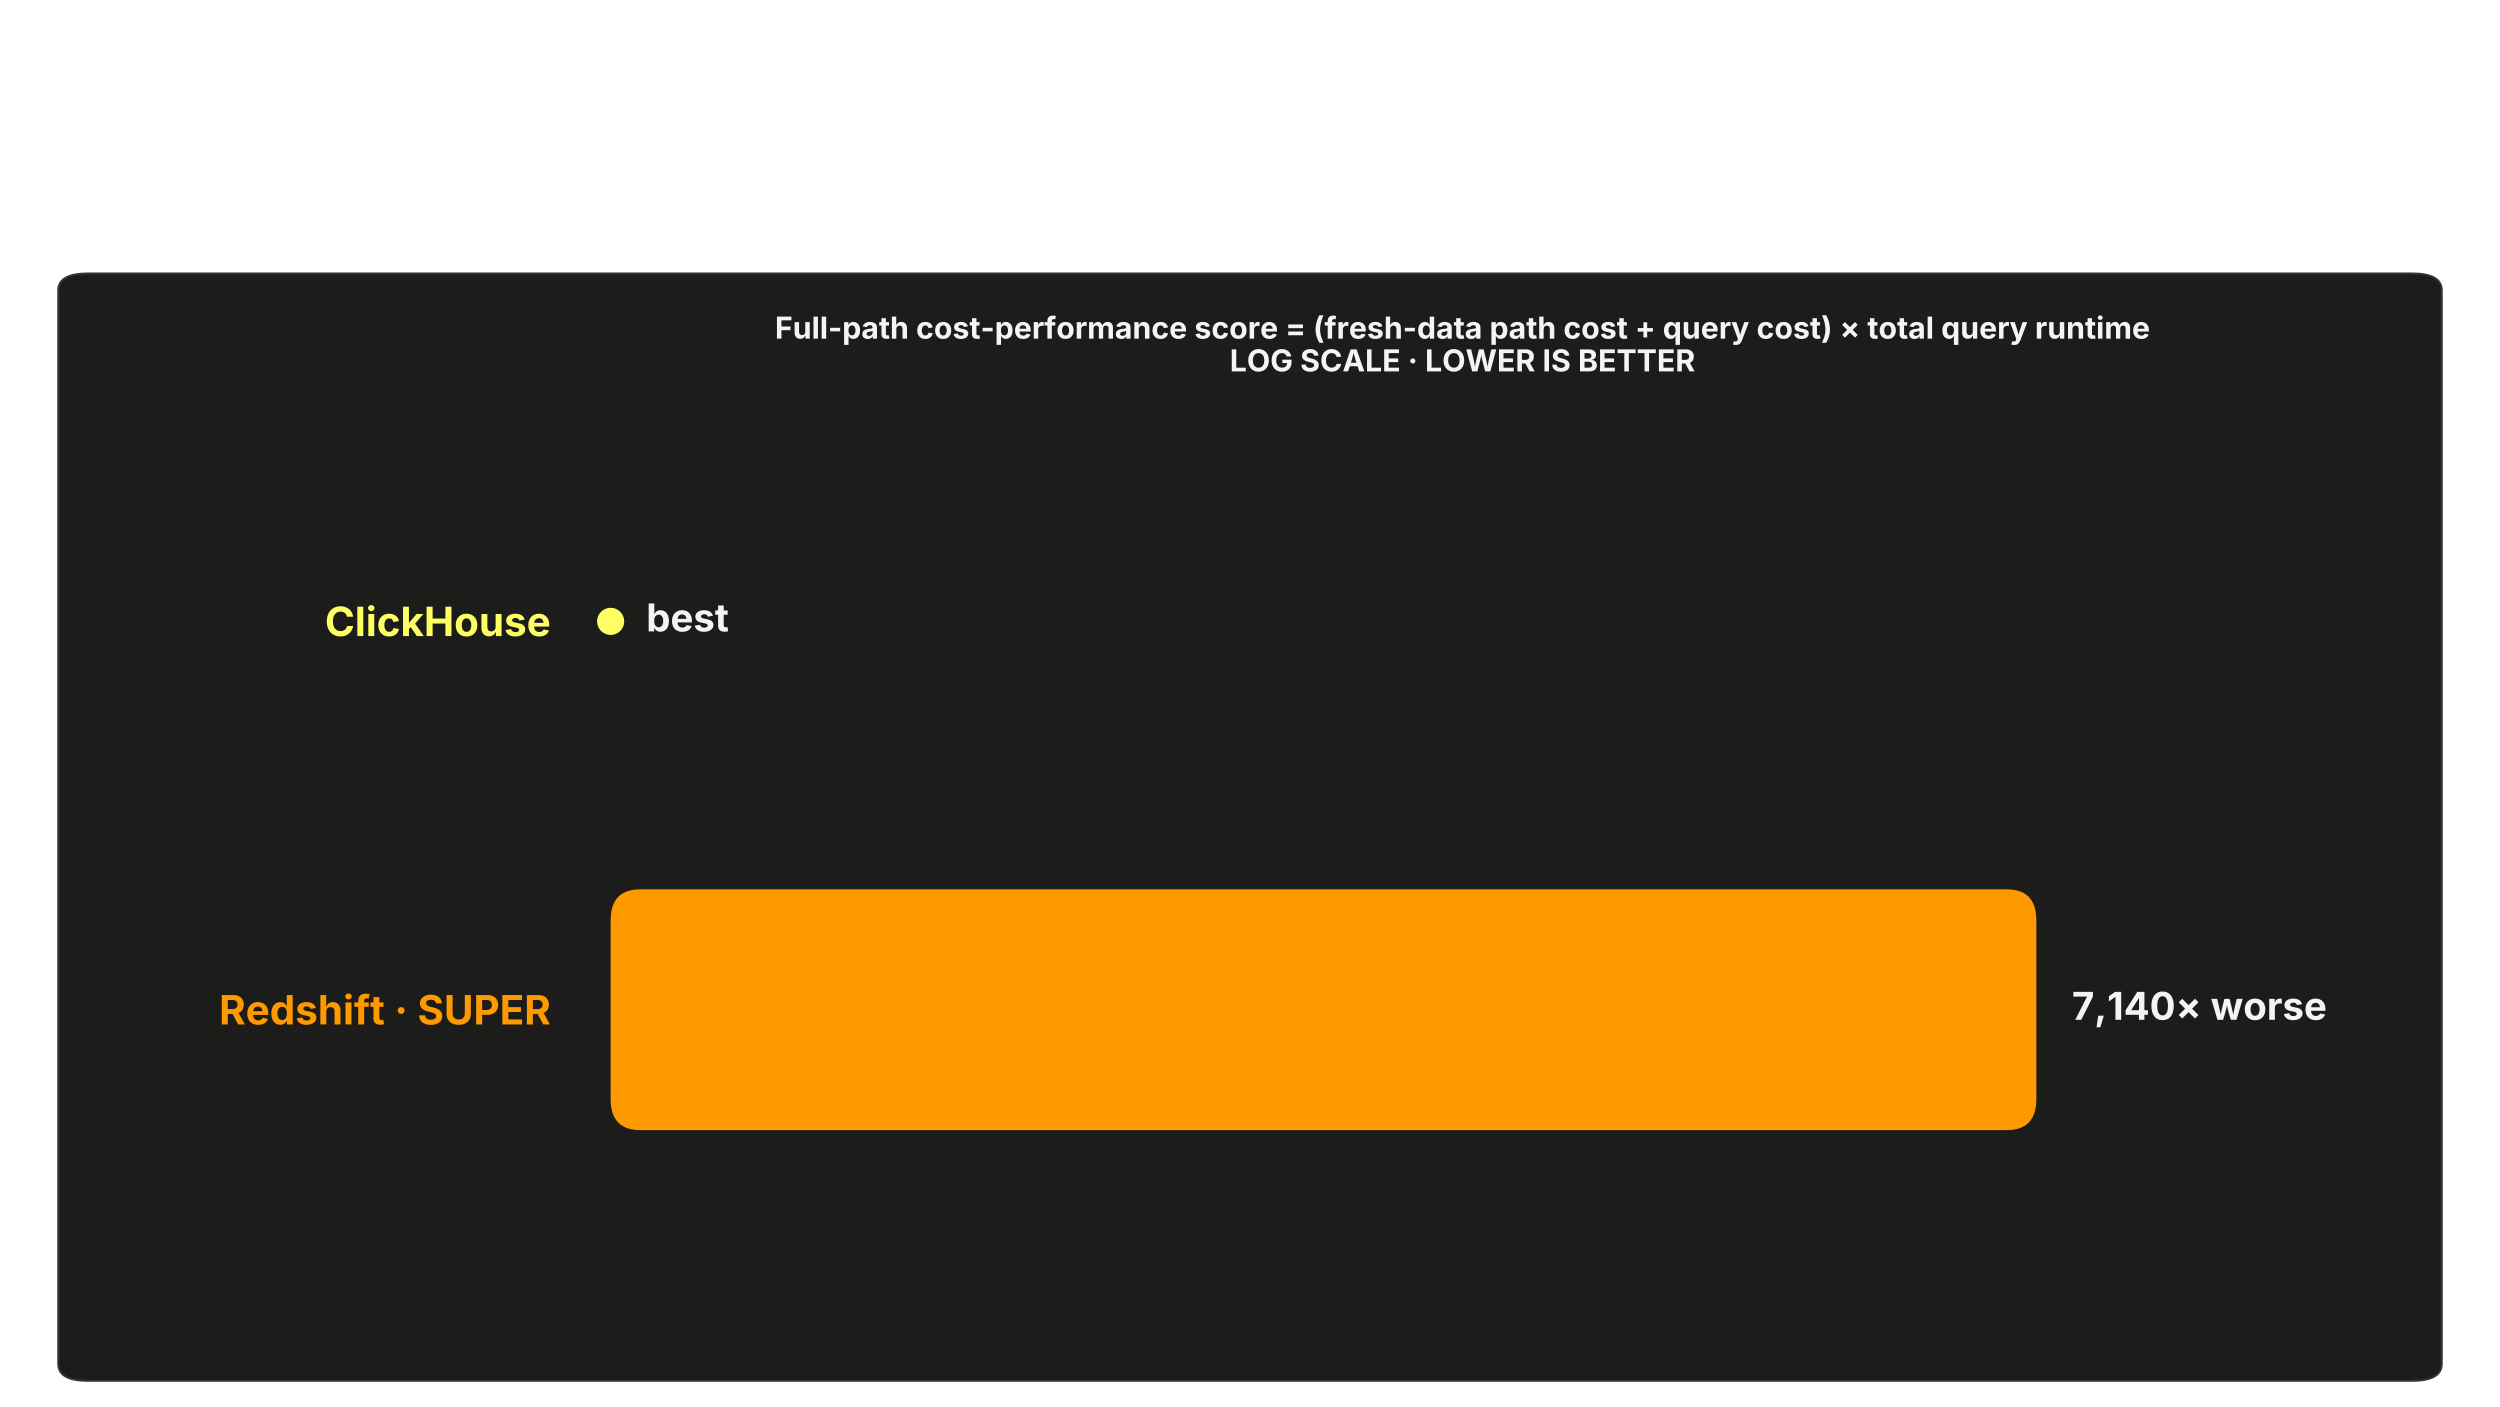
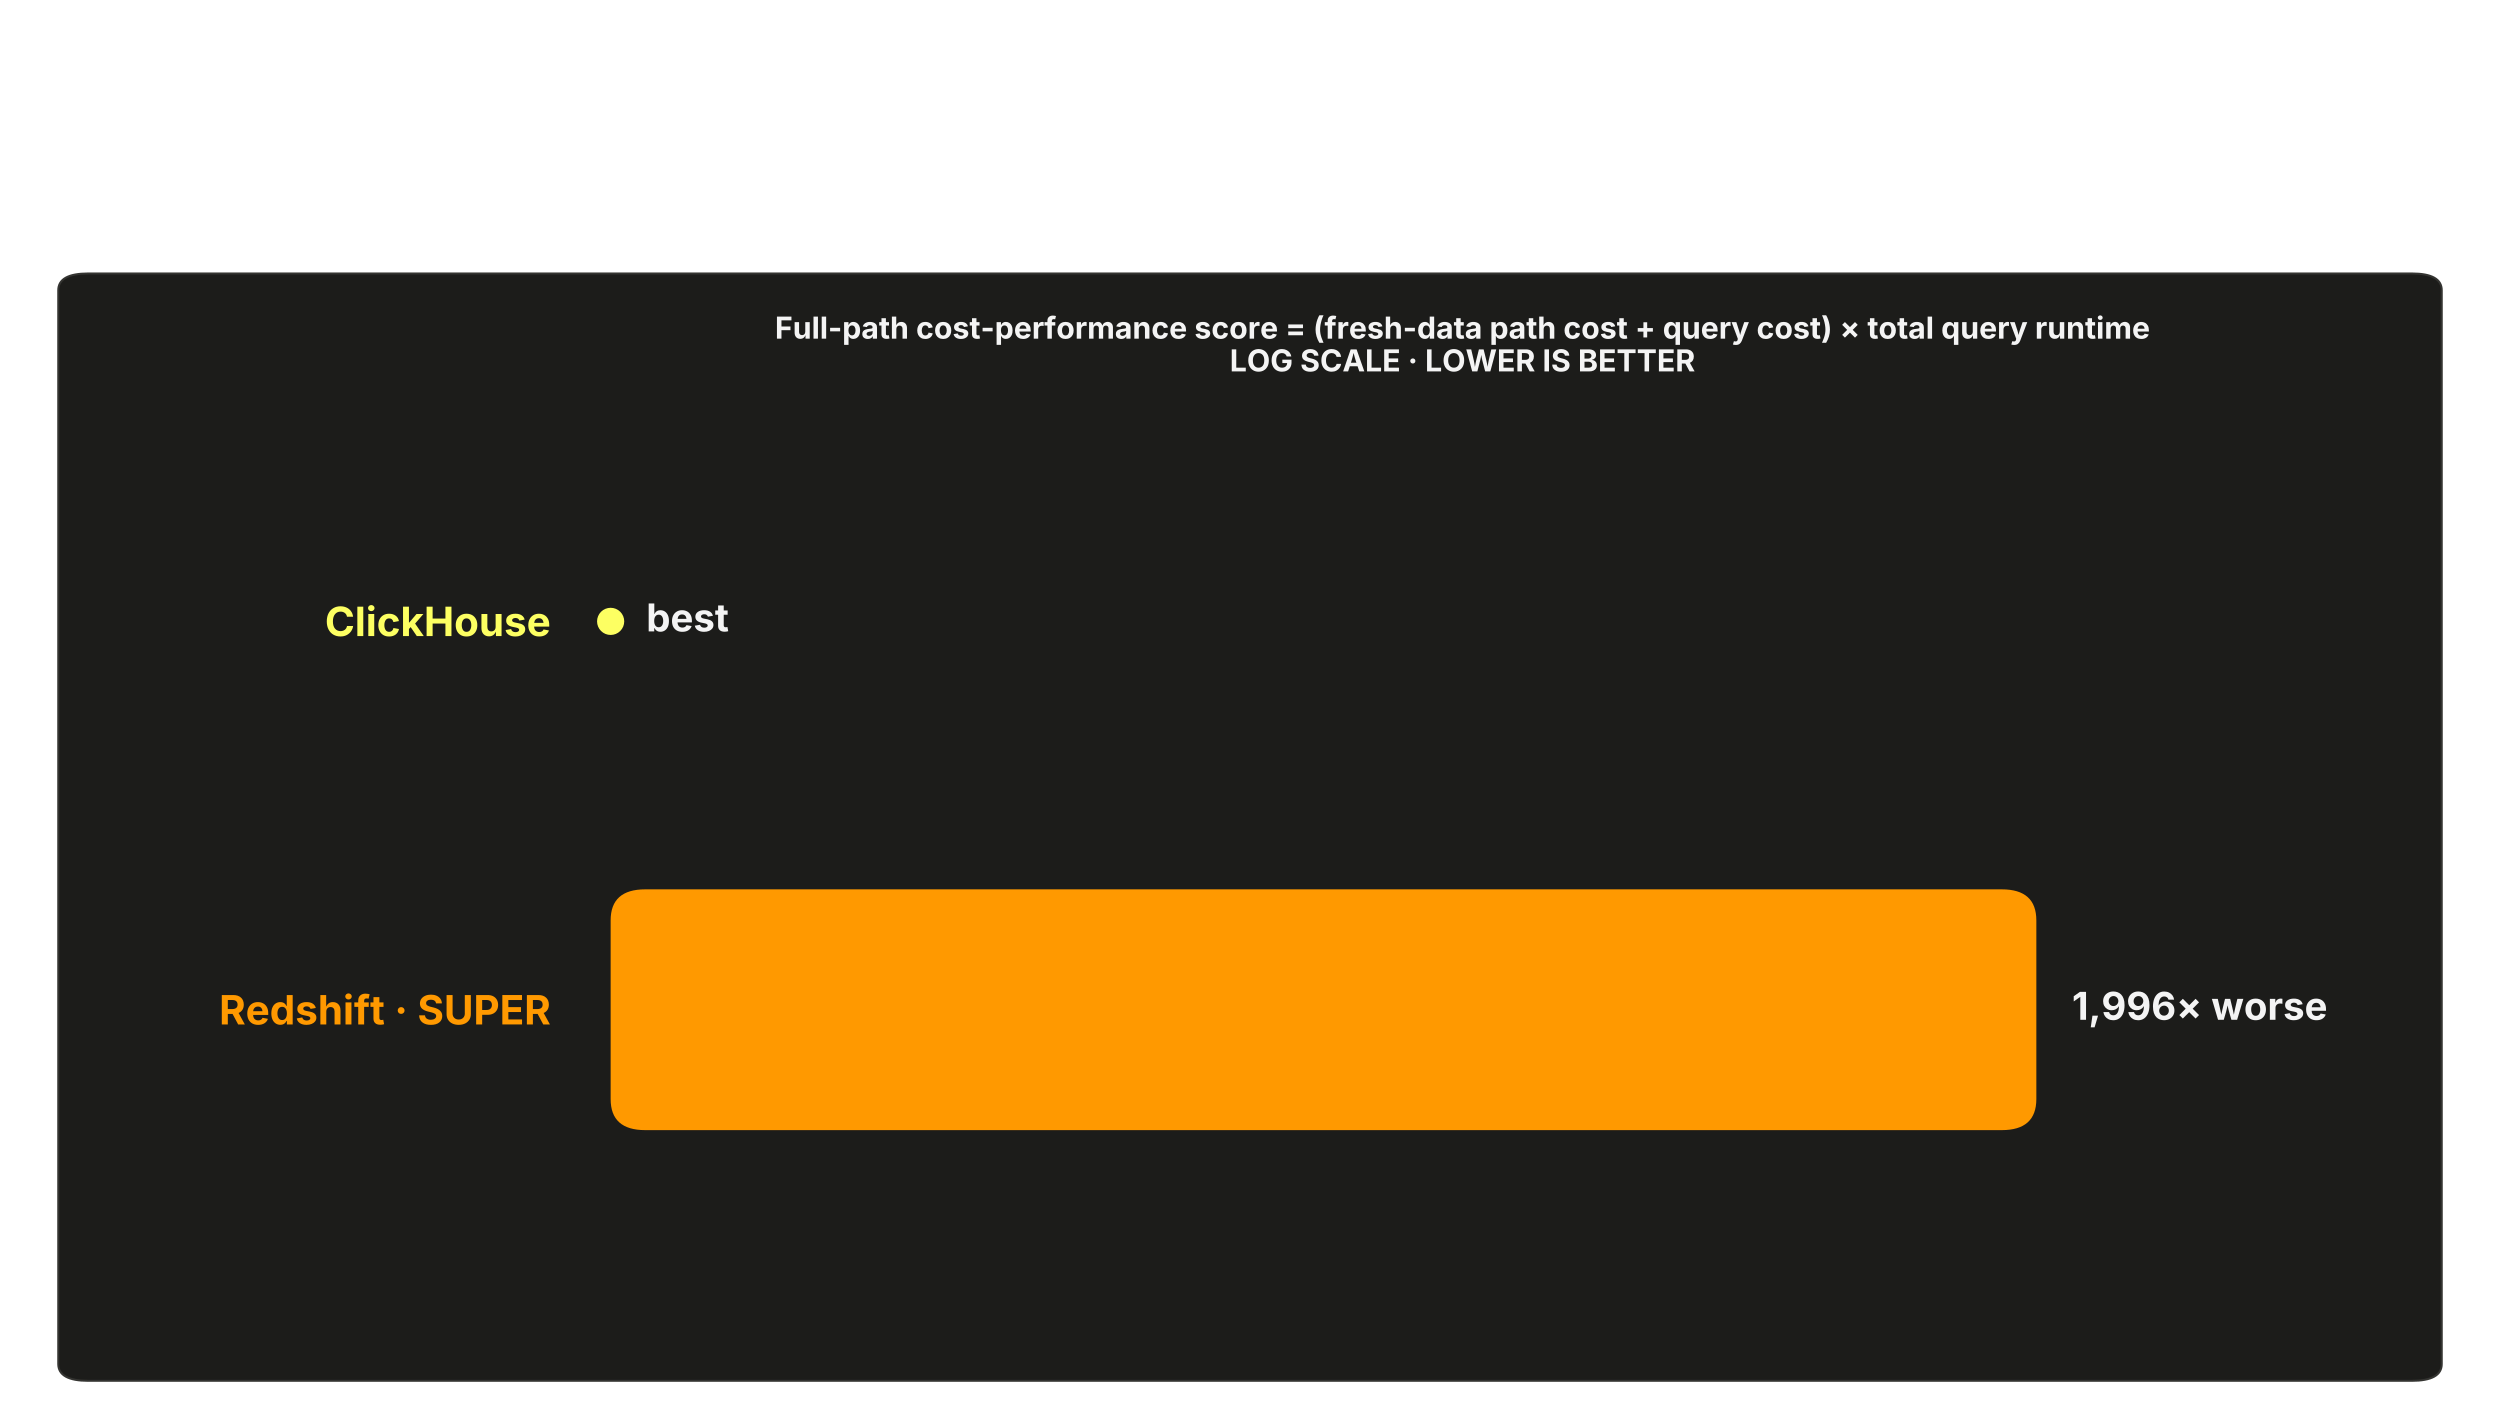
<svg xmlns="http://www.w3.org/2000/svg" xmlns:xlink="http://www.w3.org/1999/xlink" width="1237.44pt" height="696pt" viewBox="0 0 1237.44 696" version="1.1">
  <defs>
    <style type="text/css">*{stroke-linejoin: round; stroke-linecap: butt}</style>
  </defs>
  <g id="figure_1">
    <g id="patch_1">
      <path d="M 0 696  L 1237.44 696  L 1237.44 0  L 0 0  L 0 696  z " style="fill: none; opacity: 0" />
    </g>
    <g id="patch_2">
      <path d="M 43.682 683.472  L 1193.758 683.472  Q 1208.608 683.472 1208.608 675.12  L 1208.608 143.712  Q 1208.608 135.36 1193.758 135.36  L 43.682 135.36  Q 28.832 135.36 28.832 143.712  L 28.832 675.12  Q 28.832 683.472 43.682 683.472  z " style="fill: #1c1c1a; stroke: #343431; stroke-linejoin: miter" />
    </g>
    <g id="axes_1">
      <g id="patch_3">
        <path d="M 284.611 605.52  L 1163.194 605.52  L 1163.194 201.84  L 284.611 201.84  z " style="fill: #1c1c1a" />
      </g>
      <g id="patch_4">
-         <path d="M 316.903 559.385  L 993.292 559.385  Q 1007.942 559.385 1007.942 544.007  L 1007.942 455.582  Q 1007.942 440.203 993.292 440.203  L 316.903 440.203  Q 302.253 440.203 302.253 455.582  L 302.253 544.007  Q 302.253 559.385 316.903 559.385  z " clip-path="url(#p4d9b821ebe)" style="fill: #ff9900" />
+         <path d="M 319.361 559.385  L 990.835 559.385  Q 1007.942 559.385 1007.942 544.007  L 1007.942 455.582  Q 1007.942 440.203 990.835 440.203  L 319.361 440.203  Q 302.253 440.203 302.253 455.582  L 302.253 544.007  Q 302.253 559.385 319.361 559.385  z " clip-path="url(#pe77f56b177)" style="fill: #ff9900" />
      </g>
      <g id="matplotlib.axis_1" />
      <g id="matplotlib.axis_2">
        <g id="ytick_1">
          <g id="line2d_1" />
          <g id="text_1">
            <g style="fill: #fdff62" transform="translate(160.8362 314.8407) scale(0.2 -0.2)">
              <defs>
                <path id="Inter-Bold-43" d="M 2456 -63  Q 1834 -63 1346 218  Q 859 500 576 1034  Q 294 1569 294 2325  Q 294 3084 578 3620  Q 863 4156 1353 4437  Q 1844 4719 2456 4719  Q 2984 4719 3412 4523  Q 3841 4328 4116 3958  Q 4391 3588 4459 3066  L 3494 3066  Q 3428 3444 3151 3658  Q 2875 3872 2475 3872  Q 1931 3872 1597 3469  Q 1263 3066 1263 2325  Q 1263 1569 1598 1176  Q 1934 784 2472 784  Q 2869 784 3148 998  Q 3428 1213 3497 1594  L 4463 1594  Q 4409 1159 4156 782  Q 3903 406 3473 171  Q 3044 -63 2456 -63  z " transform="scale(0.015625)" />
                <path id="Inter-Bold-6c" d="M 1338 4656  L 1338 0  L 400 0  L 400 4656  L 1338 4656  z " transform="scale(0.015625)" />
                <path id="Inter-Bold-69" d="M 400 0  L 400 3494  L 1338 3494  L 1338 0  L 400 0  z M 871 3950  Q 658 3950 508 4090  Q 358 4231 358 4431  Q 358 4631 508 4772  Q 658 4913 871 4913  Q 1083 4913 1234 4772  Q 1386 4631 1386 4431  Q 1386 4231 1234 4090  Q 1083 3950 871 3950  z " transform="scale(0.015625)" />
                <path id="Inter-Bold-63" d="M 1963 -69  Q 1434 -69 1051 157  Q 669 384 461 789  Q 253 1194 253 1731  Q 253 2272 461 2678  Q 669 3084 1051 3311  Q 1434 3538 1963 3538  Q 2584 3538 3000 3227  Q 3416 2916 3516 2375  L 2644 2213  Q 2584 2484 2414 2642  Q 2244 2800 1972 2800  Q 1597 2800 1403 2504  Q 1209 2209 1209 1734  Q 1209 1266 1403 967  Q 1597 669 1972 669  Q 2244 669 2419 833  Q 2594 997 2650 1278  L 3522 1119  Q 3422 566 3006 248  Q 2591 -69 1963 -69  z " transform="scale(0.015625)" />
                <path id="Inter-Bold-6b" d="M 400 0  L 400 4656  L 1338 4656  L 1338 2150  L 1391 2150  L 2534 3494  L 3619 3494  L 2313 1978  L 3684 0  L 2581 0  L 1606 1425  L 1338 1122  L 1338 0  L 400 0  z " transform="scale(0.015625)" />
                <path id="Inter-Bold-48" d="M 422 0  L 422 4656  L 1375 4656  L 1375 2775  L 3403 2775  L 3403 4656  L 4359 4656  L 4359 0  L 3403 0  L 3403 1984  L 1375 1984  L 1375 0  L 422 0  z " transform="scale(0.015625)" />
                <path id="Inter-Bold-6f" d="M 1963 -69  Q 1438 -69 1053 157  Q 669 384 461 789  Q 253 1194 253 1731  Q 253 2272 461 2678  Q 669 3084 1053 3311  Q 1438 3538 1963 3538  Q 2488 3538 2872 3311  Q 3256 3084 3464 2678  Q 3672 2272 3672 1731  Q 3672 1194 3464 789  Q 3256 384 2872 157  Q 2488 -69 1963 -69  z M 1963 669  Q 2338 669 2528 972  Q 2719 1275 2719 1734  Q 2719 2197 2528 2498  Q 2338 2800 1963 2800  Q 1588 2800 1398 2498  Q 1209 2197 1209 1734  Q 1209 1275 1398 972  Q 1588 669 1963 669  z " transform="scale(0.015625)" />
                <path id="Inter-Bold-75" d="M 1603 -44  Q 1059 -44 729 306  Q 400 656 400 1272  L 400 3494  L 1338 3494  L 1338 1434  Q 1338 1109 1506 925  Q 1675 741 1969 741  Q 2269 741 2458 933  Q 2647 1125 2647 1472  L 2647 3494  L 3588 3494  L 3588 0  L 2700 0  L 2688 725  Q 2541 353 2270 154  Q 2000 -44 1603 -44  z " transform="scale(0.015625)" />
                <path id="Inter-Bold-73" d="M 1788 -69  Q 1156 -69 745 200  Q 334 469 244 956  L 1116 1106  Q 1250 619 1816 619  Q 2084 619 2239 720  Q 2394 822 2394 978  Q 2394 1244 1944 1338  L 1341 1463  Q 334 1669 334 2453  Q 334 2956 737 3247  Q 1141 3538 1803 3538  Q 2425 3538 2794 3284  Q 3163 3031 3259 2606  L 2428 2459  Q 2372 2638 2222 2752  Q 2072 2866 1816 2866  Q 1584 2866 1428 2767  Q 1272 2669 1272 2513  Q 1272 2381 1373 2289  Q 1475 2197 1722 2147  L 2350 2022  Q 3350 1819 3350 1078  Q 3350 734 3150 476  Q 2950 219 2597 75  Q 2244 -69 1788 -69  z " transform="scale(0.015625)" />
                <path id="Inter-Bold-65" d="M 1978 -69  Q 1444 -69 1056 150  Q 669 369 461 772  Q 253 1175 253 1728  Q 253 2269 461 2675  Q 669 3081 1045 3309  Q 1422 3538 1931 3538  Q 2388 3538 2759 3344  Q 3131 3150 3351 2756  Q 3572 2363 3572 1766  L 3572 1503  L 1181 1503  Q 1197 1075 1419 856  Q 1641 638 1994 638  Q 2241 638 2417 742  Q 2594 847 2669 1050  L 3519 891  Q 3391 456 2989 193  Q 2588 -69 1978 -69  z M 1188 2091  L 2669 2091  Q 2634 2431 2450 2631  Q 2266 2831 1941 2831  Q 1603 2831 1409 2623  Q 1216 2416 1188 2091  z " transform="scale(0.015625)" />
              </defs>
              <use xlink:href="#Inter-Bold-43" />
              <use xlink:href="#Inter-Bold-6c" transform="translate(73.97461 0)" />
              <use xlink:href="#Inter-Bold-69" transform="translate(101.0742 0)" />
              <use xlink:href="#Inter-Bold-63" transform="translate(128.1738 0)" />
              <use xlink:href="#Inter-Bold-6b" transform="translate(187.0117 0)" />
              <use xlink:href="#Inter-Bold-48" transform="translate(245.0195 0)" />
              <use xlink:href="#Inter-Bold-6f" transform="translate(319.7266 0)" />
              <use xlink:href="#Inter-Bold-75" transform="translate(381.0547 0)" />
              <use xlink:href="#Inter-Bold-73" transform="translate(443.3105 0)" />
              <use xlink:href="#Inter-Bold-65" transform="translate(499.3164 0)" />
            </g>
          </g>
        </g>
        <g id="ytick_2">
          <g id="line2d_2" />
          <g id="text_2">
            <g style="fill: #ff9900" transform="translate(108.4674 507.0693) scale(0.2 -0.2)">
              <defs>
                <path id="Inter-Bold-52" d="M 422 0  L 422 4656  L 2238 4656  Q 3031 4656 3467 4242  Q 3903 3828 3903 3141  Q 3903 2663 3690 2323  Q 3478 1984 3078 1816  L 4069 0  L 3013 0  L 2125 1663  L 1375 1663  L 1375 0  L 422 0  z M 1375 2434  L 2063 2434  Q 2919 2434 2919 3141  Q 2919 3494 2708 3681  Q 2497 3869 2059 3869  L 1375 3869  L 1375 2434  z " transform="scale(0.015625)" />
                <path id="Inter-Bold-64" d="M 1678 -59  Q 1275 -59 953 148  Q 631 356 442 757  Q 253 1159 253 1741  Q 253 2338 447 2738  Q 641 3138 962 3338  Q 1284 3538 1672 3538  Q 1969 3538 2166 3438  Q 2363 3338 2483 3191  Q 2603 3044 2666 2906  L 2697 2906  L 2697 4656  L 3634 4656  L 3634 0  L 2713 0  L 2713 559  L 2666 559  Q 2600 419 2478 276  Q 2356 134 2159 37  Q 1963 -59 1678 -59  z M 1966 694  Q 2322 694 2519 981  Q 2716 1269 2716 1744  Q 2716 2219 2520 2503  Q 2325 2788 1966 2788  Q 1597 2788 1406 2495  Q 1216 2203 1216 1744  Q 1216 1281 1408 987  Q 1600 694 1966 694  z " transform="scale(0.015625)" />
                <path id="Inter-Bold-68" d="M 1338 2022  L 1338 0  L 400 0  L 400 4656  L 1319 4656  L 1319 2825  Q 1472 3166 1734 3352  Q 1997 3538 2384 3538  Q 2928 3538 3258 3188  Q 3588 2838 3588 2222  L 3588 0  L 2647 0  L 2647 2059  Q 2647 2384 2480 2568  Q 2313 2753 2016 2753  Q 1716 2753 1527 2561  Q 1338 2369 1338 2022  z " transform="scale(0.015625)" />
                <path id="Inter-Bold-66" d="M 2344 3494  L 2344 2778  L 1613 2778  L 1613 0  L 678 0  L 678 2778  L 63 2778  L 63 3494  L 678 3494  L 678 3763  Q 678 4319 1003 4597  Q 1328 4875 1813 4875  Q 2034 4875 2215 4840  Q 2397 4806 2484 4778  L 2316 4072  Q 2259 4088 2176 4103  Q 2094 4119 2003 4119  Q 1788 4119 1700 4017  Q 1613 3916 1613 3731  L 1613 3494  L 2344 3494  z " transform="scale(0.015625)" />
                <path id="Inter-Bold-74" d="M 2134 3494  L 2134 2778  L 1481 2778  L 1481 1022  Q 1481 697 1800 697  Q 1853 697 1948 711  Q 2044 725 2097 738  L 2231 34  Q 2075 -13 1920 -31  Q 1766 -50 1625 -50  Q 1100 -50 822 204  Q 544 459 544 941  L 544 2778  L 63 2778  L 63 3494  L 544 3494  L 544 4325  L 1481 4325  L 1481 3494  L 2134 3494  z " transform="scale(0.015625)" />
                <path id="Inter-Bold-20" transform="scale(0.015625)" />
                <path id="Inter-Bold-b7" d="M 1069 1669  Q 841 1669 684 1823  Q 528 1978 528 2206  Q 528 2434 684 2589  Q 841 2744 1069 2744  Q 1297 2744 1453 2589  Q 1609 2434 1609 2206  Q 1609 1978 1453 1823  Q 1297 1669 1069 1669  z " transform="scale(0.015625)" />
                <path id="Inter-Bold-53" d="M 2128 -69  Q 1288 -69 786 317  Q 284 703 266 1444  L 1194 1444  Q 1219 1091 1476 914  Q 1734 738 2119 738  Q 2500 738 2733 902  Q 2966 1066 2966 1331  Q 2966 1572 2755 1700  Q 2544 1828 2163 1922  L 1650 2050  Q 1059 2194 725 2501  Q 391 2809 391 3316  Q 391 3738 617 4053  Q 844 4369 1239 4544  Q 1634 4719 2141 4719  Q 2656 4719 3040 4542  Q 3425 4366 3640 4052  Q 3856 3738 3863 3328  L 2941 3328  Q 2916 3609 2702 3762  Q 2488 3916 2131 3916  Q 1766 3916 1567 3764  Q 1369 3613 1369 3378  Q 1369 3119 1592 2991  Q 1816 2863 2113 2791  L 2534 2688  Q 2925 2597 3240 2426  Q 3556 2256 3740 1986  Q 3925 1716 3925 1325  Q 3925 691 3451 311  Q 2978 -69 2128 -69  z " transform="scale(0.015625)" />
                <path id="Inter-Bold-55" d="M 2344 -66  Q 1763 -66 1331 146  Q 900 359 661 742  Q 422 1125 422 1634  L 422 4656  L 1375 4656  L 1375 1713  Q 1375 1306 1639 1042  Q 1903 778 2344 778  Q 2781 778 3045 1042  Q 3309 1306 3309 1713  L 3309 4656  L 4266 4656  L 4266 1634  Q 4266 1125 4023 742  Q 3781 359 3350 146  Q 2919 -66 2344 -66  z " transform="scale(0.015625)" />
                <path id="Inter-Bold-50" d="M 422 0  L 422 4656  L 2238 4656  Q 2769 4656 3141 4454  Q 3513 4253 3708 3898  Q 3903 3544 3903 3084  Q 3903 2622 3704 2270  Q 3506 1919 3128 1720  Q 2750 1522 2216 1522  L 1375 1522  L 1375 0  L 422 0  z M 1375 2291  L 2063 2291  Q 2500 2291 2709 2512  Q 2919 2734 2919 3084  Q 2919 3438 2709 3653  Q 2500 3869 2059 3869  L 1375 3869  L 1375 2291  z " transform="scale(0.015625)" />
                <path id="Inter-Bold-45" d="M 422 0  L 422 4656  L 3538 4656  L 3538 3866  L 1375 3866  L 1375 2741  L 3375 2741  L 3375 1963  L 1375 1963  L 1375 791  L 3544 791  L 3544 0  L 422 0  z " transform="scale(0.015625)" />
              </defs>
              <use xlink:href="#Inter-Bold-52" />
              <use xlink:href="#Inter-Bold-65" transform="translate(65.67383 0)" />
              <use xlink:href="#Inter-Bold-64" transform="translate(125.2441 0)" />
              <use xlink:href="#Inter-Bold-73" transform="translate(188.2812 0)" />
              <use xlink:href="#Inter-Bold-68" transform="translate(244.2871 0)" />
              <use xlink:href="#Inter-Bold-69" transform="translate(306.543 0)" />
              <use xlink:href="#Inter-Bold-66" transform="translate(333.6426 0)" />
              <use xlink:href="#Inter-Bold-74" transform="translate(373.4375 0)" />
              <use xlink:href="#Inter-Bold-20" transform="translate(410.0586 0)" />
              <use xlink:href="#Inter-Bold-b7" transform="translate(433.7402 0)" />
              <use xlink:href="#Inter-Bold-20" transform="translate(467.1387 0)" />
              <use xlink:href="#Inter-Bold-53" transform="translate(490.8203 0)" />
              <use xlink:href="#Inter-Bold-55" transform="translate(556.2988 0)" />
              <use xlink:href="#Inter-Bold-50" transform="translate(629.4922 0)" />
              <use xlink:href="#Inter-Bold-45" transform="translate(694.2871 0)" />
              <use xlink:href="#Inter-Bold-52" transform="translate(755.0293 0)" />
            </g>
          </g>
        </g>
      </g>
      <g id="text_3">
        <g style="fill: #f4f4f4" transform="translate(319.8956 312.5384) scale(0.19 -0.19)">
          <defs>
            <path id="Inter-Bold-62" d="M 2356 -59  Q 2072 -59 1875 37  Q 1678 134 1554 276  Q 1431 419 1366 559  L 1322 559  L 1322 0  L 400 0  L 400 4656  L 1338 4656  L 1338 2906  L 1366 2906  Q 1428 3044 1548 3191  Q 1669 3338 1867 3438  Q 2066 3538 2363 3538  Q 2750 3538 3072 3338  Q 3394 3138 3586 2738  Q 3778 2338 3778 1741  Q 3778 1159 3590 757  Q 3403 356 3081 148  Q 2759 -59 2356 -59  z M 2069 694  Q 2434 694 2626 987  Q 2819 1281 2819 1744  Q 2819 2203 2628 2495  Q 2438 2788 2069 2788  Q 1706 2788 1511 2503  Q 1316 2219 1316 1744  Q 1316 1269 1512 981  Q 1709 694 2069 694  z " transform="scale(0.015625)" />
          </defs>
          <use xlink:href="#Inter-Bold-62" />
          <use xlink:href="#Inter-Bold-65" transform="translate(63.03711 0)" />
          <use xlink:href="#Inter-Bold-73" transform="translate(122.6074 0)" />
          <use xlink:href="#Inter-Bold-74" transform="translate(178.6133 0)" />
        </g>
      </g>
      <g id="text_4">
-         <g style="fill: #f4f4f4" transform="translate(1025.584 504.7758) scale(0.19 -0.19)">
-           <defs>
-             <path id="Inter-Bold-37" d="M 553 0  L 2491 3838  L 2491 3869  L 234 3869  L 234 4656  L 3488 4656  L 3488 3856  L 1544 0  L 553 0  z " transform="scale(0.015625)" />
+         <g style="fill: #f4f4f4" transform="translate(1025.584 504.7892) scale(0.19 -0.19)">
+           <defs>
+             <path id="Inter-Bold-31" d="M 2341 4656  L 2341 0  L 1388 0  L 1388 3816  L 1356 3816  L 291 3063  L 291 3934  L 1319 4656  L 2341 4656  z " transform="scale(0.015625)" />
            <path id="Inter-Bold-2c" d="M 372 -1249  L 647 688  L 1584 688  L 1009 -1249  L 372 -1249  z " transform="scale(0.015625)" />
-             <path id="Inter-Bold-31" d="M 2341 4656  L 2341 0  L 1388 0  L 1388 3816  L 1356 3816  L 291 3063  L 291 3934  L 1319 4656  L 2341 4656  z " transform="scale(0.015625)" />
-             <path id="Inter-Bold-34" d="M 316 828  L 316 1581  L 2263 4656  L 3459 4656  L 3459 1597  L 4041 1597  L 4041 828  L 3459 828  L 3459 0  L 2544 0  L 2544 828  L 316 828  z M 2563 1597  L 2563 3606  L 2525 3606  L 1278 1634  L 1278 1597  L 2563 1597  z " transform="scale(0.015625)" />
-             <path id="Inter-Bold-30" d="M 2156 -63  Q 1275 -63 784 565  Q 294 1194 294 2325  Q 294 3456 786 4087  Q 1278 4719 2156 4719  Q 3038 4719 3530 4086  Q 4022 3453 4022 2325  Q 4022 1194 3531 565  Q 3041 -63 2156 -63  z M 2156 728  Q 2588 728 2819 1143  Q 3050 1559 3050 2325  Q 3050 3094 2819 3512  Q 2588 3931 2156 3931  Q 1728 3931 1497 3511  Q 1266 3091 1266 2325  Q 1266 1559 1495 1143  Q 1725 728 2156 728  z " transform="scale(0.015625)" />
+             <path id="Inter-Bold-39" d="M 1988 -69  Q 1528 -69 1173 112  Q 819 294 603 603  Q 388 913 341 1297  L 1284 1297  Q 1341 1047 1525 900  Q 1709 753 1988 753  Q 2447 753 2689 1156  Q 2931 1559 2931 2250  L 2900 2250  Q 2741 1947 2427 1772  Q 2113 1597 1731 1597  Q 1316 1597 992 1790  Q 669 1984 481 2325  Q 294 2666 294 3103  Q 294 3572 512 3940  Q 731 4309 1120 4518  Q 1509 4728 2028 4725  Q 2378 4722 2708 4603  Q 3038 4484 3298 4218  Q 3559 3953 3712 3517  Q 3866 3081 3866 2441  Q 3866 1656 3634 1093  Q 3403 531 2981 231  Q 2559 -69 1988 -69  z M 2022 2297  Q 2250 2297 2434 2411  Q 2619 2525 2726 2714  Q 2834 2903 2834 3134  Q 2834 3359 2729 3546  Q 2625 3734 2444 3848  Q 2263 3963 2028 3963  Q 1800 3963 1617 3852  Q 1434 3741 1328 3552  Q 1222 3363 1222 3128  Q 1222 2775 1448 2536  Q 1675 2297 2022 2297  z " transform="scale(0.015625)" />
+             <path id="Inter-Bold-36" d="M 2138 -63  Q 1781 -63 1451 56  Q 1122 175 861 439  Q 600 703 447 1140  Q 294 1578 294 2219  Q 294 3000 525 3561  Q 756 4122 1178 4420  Q 1600 4719 2172 4719  Q 2631 4719 2984 4541  Q 3338 4363 3553 4055  Q 3769 3747 3816 3366  L 2878 3366  Q 2819 3613 2633 3755  Q 2447 3897 2172 3897  Q 1713 3897 1472 3497  Q 1231 3097 1231 2409  L 1263 2409  Q 1419 2713 1734 2886  Q 2050 3059 2431 3059  Q 2841 3059 3166 2865  Q 3491 2672 3678 2333  Q 3866 1994 3866 1556  Q 3866 1084 3647 718  Q 3428 353 3039 145  Q 2650 -63 2138 -63  z M 2131 694  Q 2475 694 2706 934  Q 2938 1175 2938 1531  Q 2938 1881 2711 2122  Q 2484 2363 2138 2363  Q 1909 2363 1725 2248  Q 1541 2134 1434 1945  Q 1328 1756 1328 1528  Q 1328 1300 1433 1109  Q 1538 919 1719 806  Q 1900 694 2131 694  z " transform="scale(0.015625)" />
            <path id="Inter-Bold-d7" d="M 3241 216  L 2178 1275  L 1116 216  L 534 794  L 1594 1856  L 534 2916  L 1116 3503  L 2178 2438  L 3241 3503  L 3819 2916  L 2759 1856  L 3819 794  L 3241 216  z " transform="scale(0.015625)" />
            <path id="Inter-Bold-77" d="M 1128 0  L 97 3494  L 1081 3494  L 1384 2203  Q 1447 1913 1522 1578  Q 1597 1244 1669 853  Q 1741 1234 1820 1570  Q 1900 1906 1972 2203  L 2291 3494  L 3153 3494  L 3466 2203  Q 3531 1906 3611 1572  Q 3691 1238 3766 850  Q 3831 1238 3903 1572  Q 3975 1906 4044 2203  L 4347 3494  L 5344 3494  L 4306 0  L 3353 0  L 2966 1347  Q 2900 1572 2839 1853  Q 2778 2134 2716 2409  Q 2656 2134 2593 1851  Q 2531 1569 2469 1347  L 2081 0  L 1128 0  z " transform="scale(0.015625)" />
            <path id="Inter-Bold-72" d="M 400 0  L 400 3494  L 1306 3494  L 1306 2884  L 1344 2884  Q 1441 3206 1667 3373  Q 1894 3541 2188 3541  Q 2347 3541 2491 3509  L 2491 2672  Q 2428 2691 2308 2705  Q 2188 2719 2084 2719  Q 1759 2719 1548 2516  Q 1338 2313 1338 1988  L 1338 0  L 400 0  z " transform="scale(0.015625)" />
          </defs>
-           <use xlink:href="#Inter-Bold-37" />
-           <use xlink:href="#Inter-Bold-2c" transform="translate(58.1543 0)" />
-           <use xlink:href="#Inter-Bold-31" transform="translate(91.55273 0)" />
-           <use xlink:href="#Inter-Bold-34" transform="translate(134.668 0)" />
-           <use xlink:href="#Inter-Bold-30" transform="translate(202.2949 0)" />
-           <use xlink:href="#Inter-Bold-d7" transform="translate(269.7266 0)" />
-           <use xlink:href="#Inter-Bold-20" transform="translate(337.5977 0)" />
-           <use xlink:href="#Inter-Bold-77" transform="translate(361.2793 0)" />
-           <use xlink:href="#Inter-Bold-6f" transform="translate(446.2891 0)" />
-           <use xlink:href="#Inter-Bold-72" transform="translate(507.6172 0)" />
-           <use xlink:href="#Inter-Bold-73" transform="translate(548.3398 0)" />
-           <use xlink:href="#Inter-Bold-65" transform="translate(604.3457 0)" />
+           <use xlink:href="#Inter-Bold-31" />
+           <use xlink:href="#Inter-Bold-2c" transform="translate(43.11523 0)" />
+           <use xlink:href="#Inter-Bold-39" transform="translate(76.51367 0)" />
+           <use xlink:href="#Inter-Bold-39" transform="translate(141.4551 0)" />
+           <use xlink:href="#Inter-Bold-36" transform="translate(206.3965 0)" />
+           <use xlink:href="#Inter-Bold-d7" transform="translate(271.3379 0)" />
+           <use xlink:href="#Inter-Bold-20" transform="translate(339.209 0)" />
+           <use xlink:href="#Inter-Bold-77" transform="translate(362.8906 0)" />
+           <use xlink:href="#Inter-Bold-6f" transform="translate(447.9004 0)" />
+           <use xlink:href="#Inter-Bold-72" transform="translate(509.2285 0)" />
+           <use xlink:href="#Inter-Bold-73" transform="translate(549.9512 0)" />
+           <use xlink:href="#Inter-Bold-65" transform="translate(605.957 0)" />
        </g>
      </g>
      <g id="text_5">
        <g style="fill: #f4f4f4" transform="translate(383.5817 167.6255) scale(0.15 -0.15)">
          <defs>
            <path id="Inter-Bold-46" d="M 422 0  L 422 4656  L 3484 4656  L 3484 3866  L 1375 3866  L 1375 2566  L 3278 2566  L 3278 1788  L 1375 1788  L 1375 0  L 422 0  z " transform="scale(0.015625)" />
            <path id="Inter-Bold-2d" d="M 2556 2291  L 2556 1541  L 438 1541  L 438 2291  L 2556 2291  z " transform="scale(0.015625)" />
            <path id="Inter-Bold-70" d="M 400 -1306  L 400 3494  L 1322 3494  L 1322 2906  L 1366 2906  Q 1428 3044 1548 3191  Q 1669 3338 1867 3438  Q 2066 3538 2363 3538  Q 2750 3538 3072 3338  Q 3394 3138 3586 2738  Q 3778 2338 3778 1741  Q 3778 1159 3590 757  Q 3403 356 3081 148  Q 2759 -59 2356 -59  Q 2072 -59 1875 37  Q 1678 134 1554 276  Q 1431 419 1366 559  L 1338 559  L 1338 -1306  L 400 -1306  z M 2069 694  Q 2434 694 2626 987  Q 2819 1281 2819 1744  Q 2819 2203 2628 2495  Q 2438 2788 2069 2788  Q 1706 2788 1511 2503  Q 1316 2219 1316 1744  Q 1316 1269 1512 981  Q 1709 694 2069 694  z " transform="scale(0.015625)" />
            <path id="Inter-Bold-61" d="M 1375 -69  Q 875 -69 544 195  Q 213 459 213 978  Q 213 1369 400 1591  Q 588 1813 888 1916  Q 1188 2019 1531 2050  Q 1981 2094 2179 2142  Q 2378 2191 2378 2363  L 2378 2378  Q 2378 2600 2236 2722  Q 2094 2844 1831 2844  Q 1559 2844 1393 2726  Q 1228 2609 1172 2441  L 313 2584  Q 447 3038 848 3288  Q 1250 3538 1834 3538  Q 2209 3538 2548 3419  Q 2888 3300 3102 3039  Q 3316 2778 3316 2353  L 3316 0  L 2428 0  L 2428 484  L 2397 484  Q 2269 241 2016 86  Q 1763 -69 1375 -69  z M 1641 591  Q 1969 591 2176 781  Q 2384 972 2384 1250  L 2384 1628  Q 2328 1588 2201 1558  Q 2075 1528 1934 1504  Q 1794 1481 1691 1469  Q 1431 1431 1272 1322  Q 1113 1213 1113 1003  Q 1113 800 1261 695  Q 1409 591 1641 591  z " transform="scale(0.015625)" />
            <path id="Inter-Bold-6d" d="M 400 0  L 400 3494  L 1269 3494  L 1306 2816  Q 1447 3197 1719 3372  Q 1991 3547 2303 3547  Q 2966 3547 3203 2763  Q 3350 3166 3658 3356  Q 3966 3547 4325 3547  Q 4806 3547 5123 3236  Q 5441 2925 5441 2356  L 5441 0  L 4503 0  L 4503 2178  Q 4503 2472 4342 2617  Q 4181 2763 3947 2763  Q 3681 2763 3526 2594  Q 3372 2425 3372 2150  L 3372 0  L 2466 0  L 2466 2203  Q 2466 2459 2314 2611  Q 2163 2763 1922 2763  Q 1675 2763 1506 2595  Q 1338 2428 1338 2113  L 1338 0  L 400 0  z " transform="scale(0.015625)" />
            <path id="Inter-Bold-6e" d="M 1338 2022  L 1338 0  L 400 0  L 400 3494  L 1284 3494  L 1297 2772  Q 1444 3138 1712 3338  Q 1981 3538 2384 3538  Q 2928 3538 3256 3188  Q 3584 2838 3584 2222  L 3584 0  L 2647 0  L 2647 2059  Q 2647 2384 2480 2568  Q 2313 2753 2016 2753  Q 1716 2753 1527 2561  Q 1338 2369 1338 2022  z " transform="scale(0.015625)" />
            <path id="Inter-Bold-3d" d="M 616 719  L 616 1506  L 3731 1506  L 3731 719  L 616 719  z M 616 2216  L 616 3000  L 3731 3000  L 3731 2216  L 616 2216  z " transform="scale(0.015625)" />
            <path id="Inter-Bold-28" d="M 528 1897  Q 528 2413 631 2973  Q 734 3534 917 4048  Q 1100 4563 1334 4941  L 2206 4941  Q 1978 4456 1817 3931  Q 1656 3406 1570 2886  Q 1484 2366 1484 1897  Q 1484 1488 1557 1073  Q 1631 659 1790 185  Q 1950 -288 2206 -872  L 1334 -872  Q 938 -216 733 489  Q 528 1194 528 1897  z " transform="scale(0.015625)" />
            <path id="Inter-Bold-2b" d="M 1775 256  L 1775 1484  L 572 1484  L 572 2234  L 1775 2234  L 1775 3463  L 2569 3463  L 2569 2234  L 3775 2234  L 3775 1484  L 2569 1484  L 2569 256  L 1775 256  z " transform="scale(0.015625)" />
            <path id="Inter-Bold-71" d="M 3634 -1306  L 2697 -1306  L 2697 559  L 2666 559  Q 2600 419 2478 276  Q 2356 134 2159 37  Q 1963 -59 1678 -59  Q 1275 -59 953 148  Q 631 356 442 757  Q 253 1159 253 1741  Q 253 2338 447 2738  Q 641 3138 962 3338  Q 1284 3538 1672 3538  Q 1969 3538 2166 3438  Q 2363 3338 2483 3191  Q 2603 3044 2666 2906  L 2713 2906  L 2713 3494  L 3634 3494  L 3634 -1306  z M 1966 694  Q 2322 694 2519 981  Q 2716 1269 2716 1744  Q 2716 2219 2520 2503  Q 2325 2788 1966 2788  Q 1597 2788 1406 2495  Q 1216 2203 1216 1744  Q 1216 1281 1408 987  Q 1600 694 1966 694  z " transform="scale(0.015625)" />
            <path id="Inter-Bold-79" d="M 375 -1238  L 591 -531  L 706 -559  Q 991 -638 1172 -548  Q 1353 -459 1384 -197  L 1409 -9  L 97 3494  L 1094 3494  L 1681 1681  Q 1753 1453 1803 1226  Q 1853 1000 1903 769  Q 1959 1003 2020 1229  Q 2081 1456 2156 1681  L 2769 3494  L 3753 3494  L 2269 -413  Q 2109 -834 1811 -1082  Q 1513 -1331 988 -1331  Q 800 -1331 637 -1304  Q 475 -1278 375 -1238  z " transform="scale(0.015625)" />
            <path id="Inter-Bold-29" d="M 209 -872  Q 469 -278 626 195  Q 784 669 856 1081  Q 928 1494 928 1897  Q 928 2366 842 2886  Q 756 3406 595 3931  Q 434 4456 209 4941  L 1078 4941  Q 1316 4563 1497 4048  Q 1678 3534 1781 2973  Q 1884 2413 1884 1897  Q 1884 1191 1678 486  Q 1472 -219 1078 -872  L 209 -872  z " transform="scale(0.015625)" />
          </defs>
          <use xlink:href="#Inter-Bold-46" />
          <use xlink:href="#Inter-Bold-75" transform="translate(58.69141 0)" />
          <use xlink:href="#Inter-Bold-6c" transform="translate(120.9473 0)" />
          <use xlink:href="#Inter-Bold-6c" transform="translate(148.0469 0)" />
          <use xlink:href="#Inter-Bold-2d" transform="translate(175.1465 0)" />
          <use xlink:href="#Inter-Bold-70" transform="translate(221.9238 0)" />
          <use xlink:href="#Inter-Bold-61" transform="translate(284.9609 0)" />
          <use xlink:href="#Inter-Bold-74" transform="translate(343.0176 0)" />
          <use xlink:href="#Inter-Bold-68" transform="translate(379.6387 0)" />
          <use xlink:href="#Inter-Bold-20" transform="translate(441.8945 0)" />
          <use xlink:href="#Inter-Bold-63" transform="translate(465.5762 0)" />
          <use xlink:href="#Inter-Bold-6f" transform="translate(524.4141 0)" />
          <use xlink:href="#Inter-Bold-73" transform="translate(585.7422 0)" />
          <use xlink:href="#Inter-Bold-74" transform="translate(641.748 0)" />
          <use xlink:href="#Inter-Bold-2d" transform="translate(678.3691 0)" />
          <use xlink:href="#Inter-Bold-70" transform="translate(725.1465 0)" />
          <use xlink:href="#Inter-Bold-65" transform="translate(788.1836 0)" />
          <use xlink:href="#Inter-Bold-72" transform="translate(847.7539 0)" />
          <use xlink:href="#Inter-Bold-66" transform="translate(888.4766 0)" />
          <use xlink:href="#Inter-Bold-6f" transform="translate(928.2715 0)" />
          <use xlink:href="#Inter-Bold-72" transform="translate(989.5996 0)" />
          <use xlink:href="#Inter-Bold-6d" transform="translate(1030.322 0)" />
          <use xlink:href="#Inter-Bold-61" transform="translate(1121.582 0)" />
          <use xlink:href="#Inter-Bold-6e" transform="translate(1179.639 0)" />
          <use xlink:href="#Inter-Bold-63" transform="translate(1241.895 0)" />
          <use xlink:href="#Inter-Bold-65" transform="translate(1300.732 0)" />
          <use xlink:href="#Inter-Bold-20" transform="translate(1360.303 0)" />
          <use xlink:href="#Inter-Bold-73" transform="translate(1383.984 0)" />
          <use xlink:href="#Inter-Bold-63" transform="translate(1439.99 0)" />
          <use xlink:href="#Inter-Bold-6f" transform="translate(1498.828 0)" />
          <use xlink:href="#Inter-Bold-72" transform="translate(1560.156 0)" />
          <use xlink:href="#Inter-Bold-65" transform="translate(1600.879 0)" />
          <use xlink:href="#Inter-Bold-20" transform="translate(1660.449 0)" />
          <use xlink:href="#Inter-Bold-3d" transform="translate(1684.131 0)" />
          <use xlink:href="#Inter-Bold-20" transform="translate(1752.002 0)" />
          <use xlink:href="#Inter-Bold-28" transform="translate(1775.684 0)" />
          <use xlink:href="#Inter-Bold-66" transform="translate(1813.379 0)" />
          <use xlink:href="#Inter-Bold-72" transform="translate(1853.174 0)" />
          <use xlink:href="#Inter-Bold-65" transform="translate(1893.896 0)" />
          <use xlink:href="#Inter-Bold-73" transform="translate(1953.467 0)" />
          <use xlink:href="#Inter-Bold-68" transform="translate(2009.473 0)" />
          <use xlink:href="#Inter-Bold-2d" transform="translate(2071.729 0)" />
          <use xlink:href="#Inter-Bold-64" transform="translate(2118.506 0)" />
          <use xlink:href="#Inter-Bold-61" transform="translate(2181.543 0)" />
          <use xlink:href="#Inter-Bold-74" transform="translate(2239.6 0)" />
          <use xlink:href="#Inter-Bold-61" transform="translate(2276.221 0)" />
          <use xlink:href="#Inter-Bold-20" transform="translate(2334.277 0)" />
          <use xlink:href="#Inter-Bold-70" transform="translate(2357.959 0)" />
          <use xlink:href="#Inter-Bold-61" transform="translate(2420.996 0)" />
          <use xlink:href="#Inter-Bold-74" transform="translate(2479.053 0)" />
          <use xlink:href="#Inter-Bold-68" transform="translate(2515.674 0)" />
          <use xlink:href="#Inter-Bold-20" transform="translate(2577.93 0)" />
          <use xlink:href="#Inter-Bold-63" transform="translate(2601.611 0)" />
          <use xlink:href="#Inter-Bold-6f" transform="translate(2660.449 0)" />
          <use xlink:href="#Inter-Bold-73" transform="translate(2721.777 0)" />
          <use xlink:href="#Inter-Bold-74" transform="translate(2777.783 0)" />
          <use xlink:href="#Inter-Bold-20" transform="translate(2814.404 0)" />
          <use xlink:href="#Inter-Bold-2b" transform="translate(2838.086 0)" />
          <use xlink:href="#Inter-Bold-20" transform="translate(2905.957 0)" />
          <use xlink:href="#Inter-Bold-71" transform="translate(2929.639 0)" />
          <use xlink:href="#Inter-Bold-75" transform="translate(2992.676 0)" />
          <use xlink:href="#Inter-Bold-65" transform="translate(3054.932 0)" />
          <use xlink:href="#Inter-Bold-72" transform="translate(3114.502 0)" />
          <use xlink:href="#Inter-Bold-79" transform="translate(3155.225 0)" />
          <use xlink:href="#Inter-Bold-20" transform="translate(3215.43 0)" />
          <use xlink:href="#Inter-Bold-63" transform="translate(3239.111 0)" />
          <use xlink:href="#Inter-Bold-6f" transform="translate(3297.949 0)" />
          <use xlink:href="#Inter-Bold-73" transform="translate(3359.277 0)" />
          <use xlink:href="#Inter-Bold-74" transform="translate(3415.283 0)" />
          <use xlink:href="#Inter-Bold-29" transform="translate(3451.904 0)" />
          <use xlink:href="#Inter-Bold-20" transform="translate(3489.6 0)" />
          <use xlink:href="#Inter-Bold-d7" transform="translate(3513.281 0)" />
          <use xlink:href="#Inter-Bold-20" transform="translate(3581.152 0)" />
          <use xlink:href="#Inter-Bold-74" transform="translate(3604.834 0)" />
          <use xlink:href="#Inter-Bold-6f" transform="translate(3641.455 0)" />
          <use xlink:href="#Inter-Bold-74" transform="translate(3702.783 0)" />
          <use xlink:href="#Inter-Bold-61" transform="translate(3739.404 0)" />
          <use xlink:href="#Inter-Bold-6c" transform="translate(3797.461 0)" />
          <use xlink:href="#Inter-Bold-20" transform="translate(3824.561 0)" />
          <use xlink:href="#Inter-Bold-71" transform="translate(3848.242 0)" />
          <use xlink:href="#Inter-Bold-75" transform="translate(3911.279 0)" />
          <use xlink:href="#Inter-Bold-65" transform="translate(3973.535 0)" />
          <use xlink:href="#Inter-Bold-72" transform="translate(4033.105 0)" />
          <use xlink:href="#Inter-Bold-79" transform="translate(4073.828 0)" />
          <use xlink:href="#Inter-Bold-20" transform="translate(4134.033 0)" />
          <use xlink:href="#Inter-Bold-72" transform="translate(4157.715 0)" />
          <use xlink:href="#Inter-Bold-75" transform="translate(4198.438 0)" />
          <use xlink:href="#Inter-Bold-6e" transform="translate(4260.693 0)" />
          <use xlink:href="#Inter-Bold-74" transform="translate(4322.949 0)" />
          <use xlink:href="#Inter-Bold-69" transform="translate(4359.57 0)" />
          <use xlink:href="#Inter-Bold-6d" transform="translate(4386.67 0)" />
          <use xlink:href="#Inter-Bold-65" transform="translate(4477.93 0)" />
        </g>
        <g style="fill: #f4f4f4" transform="translate(608.6977 183.84) scale(0.15 -0.15)">
          <defs>
            <path id="Inter-Bold-4c" d="M 422 0  L 422 4656  L 1375 4656  L 1375 791  L 3384 791  L 3384 0  L 422 0  z " transform="scale(0.015625)" />
            <path id="Inter-Bold-4f" d="M 2466 -63  Q 1850 -63 1358 218  Q 866 500 580 1034  Q 294 1569 294 2325  Q 294 3084 580 3620  Q 866 4156 1358 4437  Q 1850 4719 2466 4719  Q 3084 4719 3575 4437  Q 4066 4156 4352 3620  Q 4638 3084 4638 2325  Q 4638 1566 4352 1033  Q 4066 500 3575 218  Q 3084 -63 2466 -63  z M 2466 784  Q 3009 784 3339 1179  Q 3669 1575 3669 2325  Q 3669 3078 3339 3475  Q 3009 3872 2466 3872  Q 1925 3872 1594 3473  Q 1263 3075 1263 2325  Q 1263 1578 1594 1181  Q 1925 784 2466 784  z " transform="scale(0.015625)" />
            <path id="Inter-Bold-47" d="M 2484 -63  Q 1831 -63 1337 226  Q 844 516 569 1050  Q 294 1584 294 2322  Q 294 3075 580 3612  Q 866 4150 1358 4434  Q 1850 4719 2463 4719  Q 2988 4719 3413 4519  Q 3838 4319 4109 3967  Q 4381 3616 4447 3156  L 3478 3156  Q 3378 3491 3122 3681  Q 2866 3872 2478 3872  Q 1941 3872 1602 3472  Q 1263 3072 1263 2331  Q 1263 1591 1597 1187  Q 1931 784 2491 784  Q 2988 784 3272 1046  Q 3556 1309 3569 1756  L 2556 1756  L 2556 2481  L 4494 2481  L 4494 1900  Q 4494 1288 4234 848  Q 3975 409 3522 173  Q 3069 -63 2484 -63  z " transform="scale(0.015625)" />
            <path id="Inter-Bold-41" d="M 153 0  L 1744 4656  L 2994 4656  L 4625 0  L 3566 0  L 3206 1081  L 1553 1081  L 1206 0  L 153 0  z M 1791 1828  L 2959 1828  L 2819 2247  Q 2706 2603 2593 3018  Q 2481 3434 2359 3909  Q 2244 3428 2137 3012  Q 2031 2597 1925 2247  L 1791 1828  z " transform="scale(0.015625)" />
            <path id="Inter-Bold-57" d="M 1403 0  L 153 4656  L 1194 4656  L 1734 2366  Q 1806 2044 1867 1678  Q 1928 1313 1984 953  Q 2047 1313 2112 1678  Q 2178 2044 2256 2366  L 2825 4656  L 3816 4656  L 4381 2366  Q 4459 2047 4525 1684  Q 4591 1322 4653 966  Q 4709 1322 4770 1684  Q 4831 2047 4903 2366  L 5444 4656  L 6488 4656  L 5234 0  L 4147 0  L 3528 2381  Q 3466 2634 3416 2914  Q 3366 3194 3316 3494  Q 3272 3203 3225 2923  Q 3178 2644 3109 2381  L 2494 0  L 1403 0  z " transform="scale(0.015625)" />
            <path id="Inter-Bold-49" d="M 1375 4656  L 1375 0  L 422 0  L 422 4656  L 1375 4656  z " transform="scale(0.015625)" />
            <path id="Inter-Bold-42" d="M 422 0  L 422 4656  L 2269 4656  Q 3034 4656 3420 4318  Q 3806 3981 3806 3459  Q 3806 3047 3567 2794  Q 3328 2541 2969 2459  L 2969 2413  Q 3231 2400 3464 2262  Q 3697 2125 3842 1876  Q 3988 1628 3988 1284  Q 3988 916 3806 625  Q 3625 334 3269 167  Q 2913 0 2388 0  L 422 0  z M 1375 784  L 2200 784  Q 2622 784 2814 946  Q 3006 1109 3006 1375  Q 3006 1666 2795 1856  Q 2584 2047 2225 2047  L 1375 2047  L 1375 784  z M 1375 2700  L 2128 2700  Q 2434 2700 2637 2862  Q 2841 3025 2841 3306  Q 2841 3559 2661 3718  Q 2481 3878 2147 3878  L 1375 3878  L 1375 2700  z " transform="scale(0.015625)" />
            <path id="Inter-Bold-54" d="M 234 3866  L 234 4656  L 4038 4656  L 4038 3866  L 2616 3866  L 2616 0  L 1659 0  L 1659 3866  L 234 3866  z " transform="scale(0.015625)" />
          </defs>
          <use xlink:href="#Inter-Bold-4c" />
          <use xlink:href="#Inter-Bold-4f" transform="translate(56.54297 0)" />
          <use xlink:href="#Inter-Bold-47" transform="translate(133.5938 0)" />
          <use xlink:href="#Inter-Bold-20" transform="translate(208.6426 0)" />
          <use xlink:href="#Inter-Bold-53" transform="translate(232.3242 0)" />
          <use xlink:href="#Inter-Bold-43" transform="translate(297.8027 0)" />
          <use xlink:href="#Inter-Bold-41" transform="translate(371.7773 0)" />
          <use xlink:href="#Inter-Bold-4c" transform="translate(446.4355 0)" />
          <use xlink:href="#Inter-Bold-45" transform="translate(502.9785 0)" />
          <use xlink:href="#Inter-Bold-20" transform="translate(563.7207 0)" />
          <use xlink:href="#Inter-Bold-b7" transform="translate(587.4023 0)" />
          <use xlink:href="#Inter-Bold-20" transform="translate(620.8008 0)" />
          <use xlink:href="#Inter-Bold-4c" transform="translate(644.4824 0)" />
          <use xlink:href="#Inter-Bold-4f" transform="translate(701.0254 0)" />
          <use xlink:href="#Inter-Bold-57" transform="translate(778.0762 0)" />
          <use xlink:href="#Inter-Bold-45" transform="translate(881.8359 0)" />
          <use xlink:href="#Inter-Bold-52" transform="translate(942.5781 0)" />
          <use xlink:href="#Inter-Bold-20" transform="translate(1008.252 0)" />
          <use xlink:href="#Inter-Bold-49" transform="translate(1031.934 0)" />
          <use xlink:href="#Inter-Bold-53" transform="translate(1060.01 0)" />
          <use xlink:href="#Inter-Bold-20" transform="translate(1125.488 0)" />
          <use xlink:href="#Inter-Bold-42" transform="translate(1149.17 0)" />
          <use xlink:href="#Inter-Bold-45" transform="translate(1215.332 0)" />
          <use xlink:href="#Inter-Bold-54" transform="translate(1276.074 0)" />
          <use xlink:href="#Inter-Bold-54" transform="translate(1342.822 0)" />
          <use xlink:href="#Inter-Bold-45" transform="translate(1409.57 0)" />
          <use xlink:href="#Inter-Bold-52" transform="translate(1470.312 0)" />
        </g>
      </g>
      <g id="PathCollection_1">
        <defs>
-           <path id="m958f66fc22" d="M 0 6.225  C 1.651 6.225 3.234 5.569 4.402 4.402  C 5.569 3.234 6.225 1.651 6.225 0  C 6.225 -1.651 5.569 -3.234 4.402 -4.402  C 3.234 -5.569 1.651 -6.225 0 -6.225  C -1.651 -6.225 -3.234 -5.569 -4.402 -4.402  C -5.569 -3.234 -6.225 -1.651 -6.225 0  C -6.225 1.651 -5.569 3.234 -4.402 4.402  C -3.234 5.569 -1.651 6.225 0 6.225  z " style="stroke: #fdff62" />
+           <path id="m7cdc9ba5ba" d="M 0 6.225  C 1.651 6.225 3.234 5.569 4.402 4.402  C 5.569 3.234 6.225 1.651 6.225 0  C 6.225 -1.651 5.569 -3.234 4.402 -4.402  C 3.234 -5.569 1.651 -6.225 0 -6.225  C -1.651 -6.225 -3.234 -5.569 -4.402 -4.402  C -5.569 -3.234 -6.225 -1.651 -6.225 0  C -6.225 1.651 -5.569 3.234 -4.402 4.402  C -3.234 5.569 -1.651 6.225 0 6.225  z " style="stroke: #fdff62" />
        </defs>
-         <g clip-path="url(#p4d9b821ebe)">
-           <use xlink:href="#m958f66fc22" x="302.253" y="307.566" style="fill: #fdff62; stroke: #fdff62" />
+         <g clip-path="url(#pe77f56b177)">
+           <use xlink:href="#m7cdc9ba5ba" x="302.253" y="307.566" style="fill: #fdff62; stroke: #fdff62" />
        </g>
      </g>
    </g>
  </g>
  <defs>
-     <clipPath id="p4d9b821ebe">
+     <clipPath id="pe77f56b177">
      <rect x="284.611" y="201.84" width="878.582" height="403.68" />
    </clipPath>
  </defs>
</svg>
